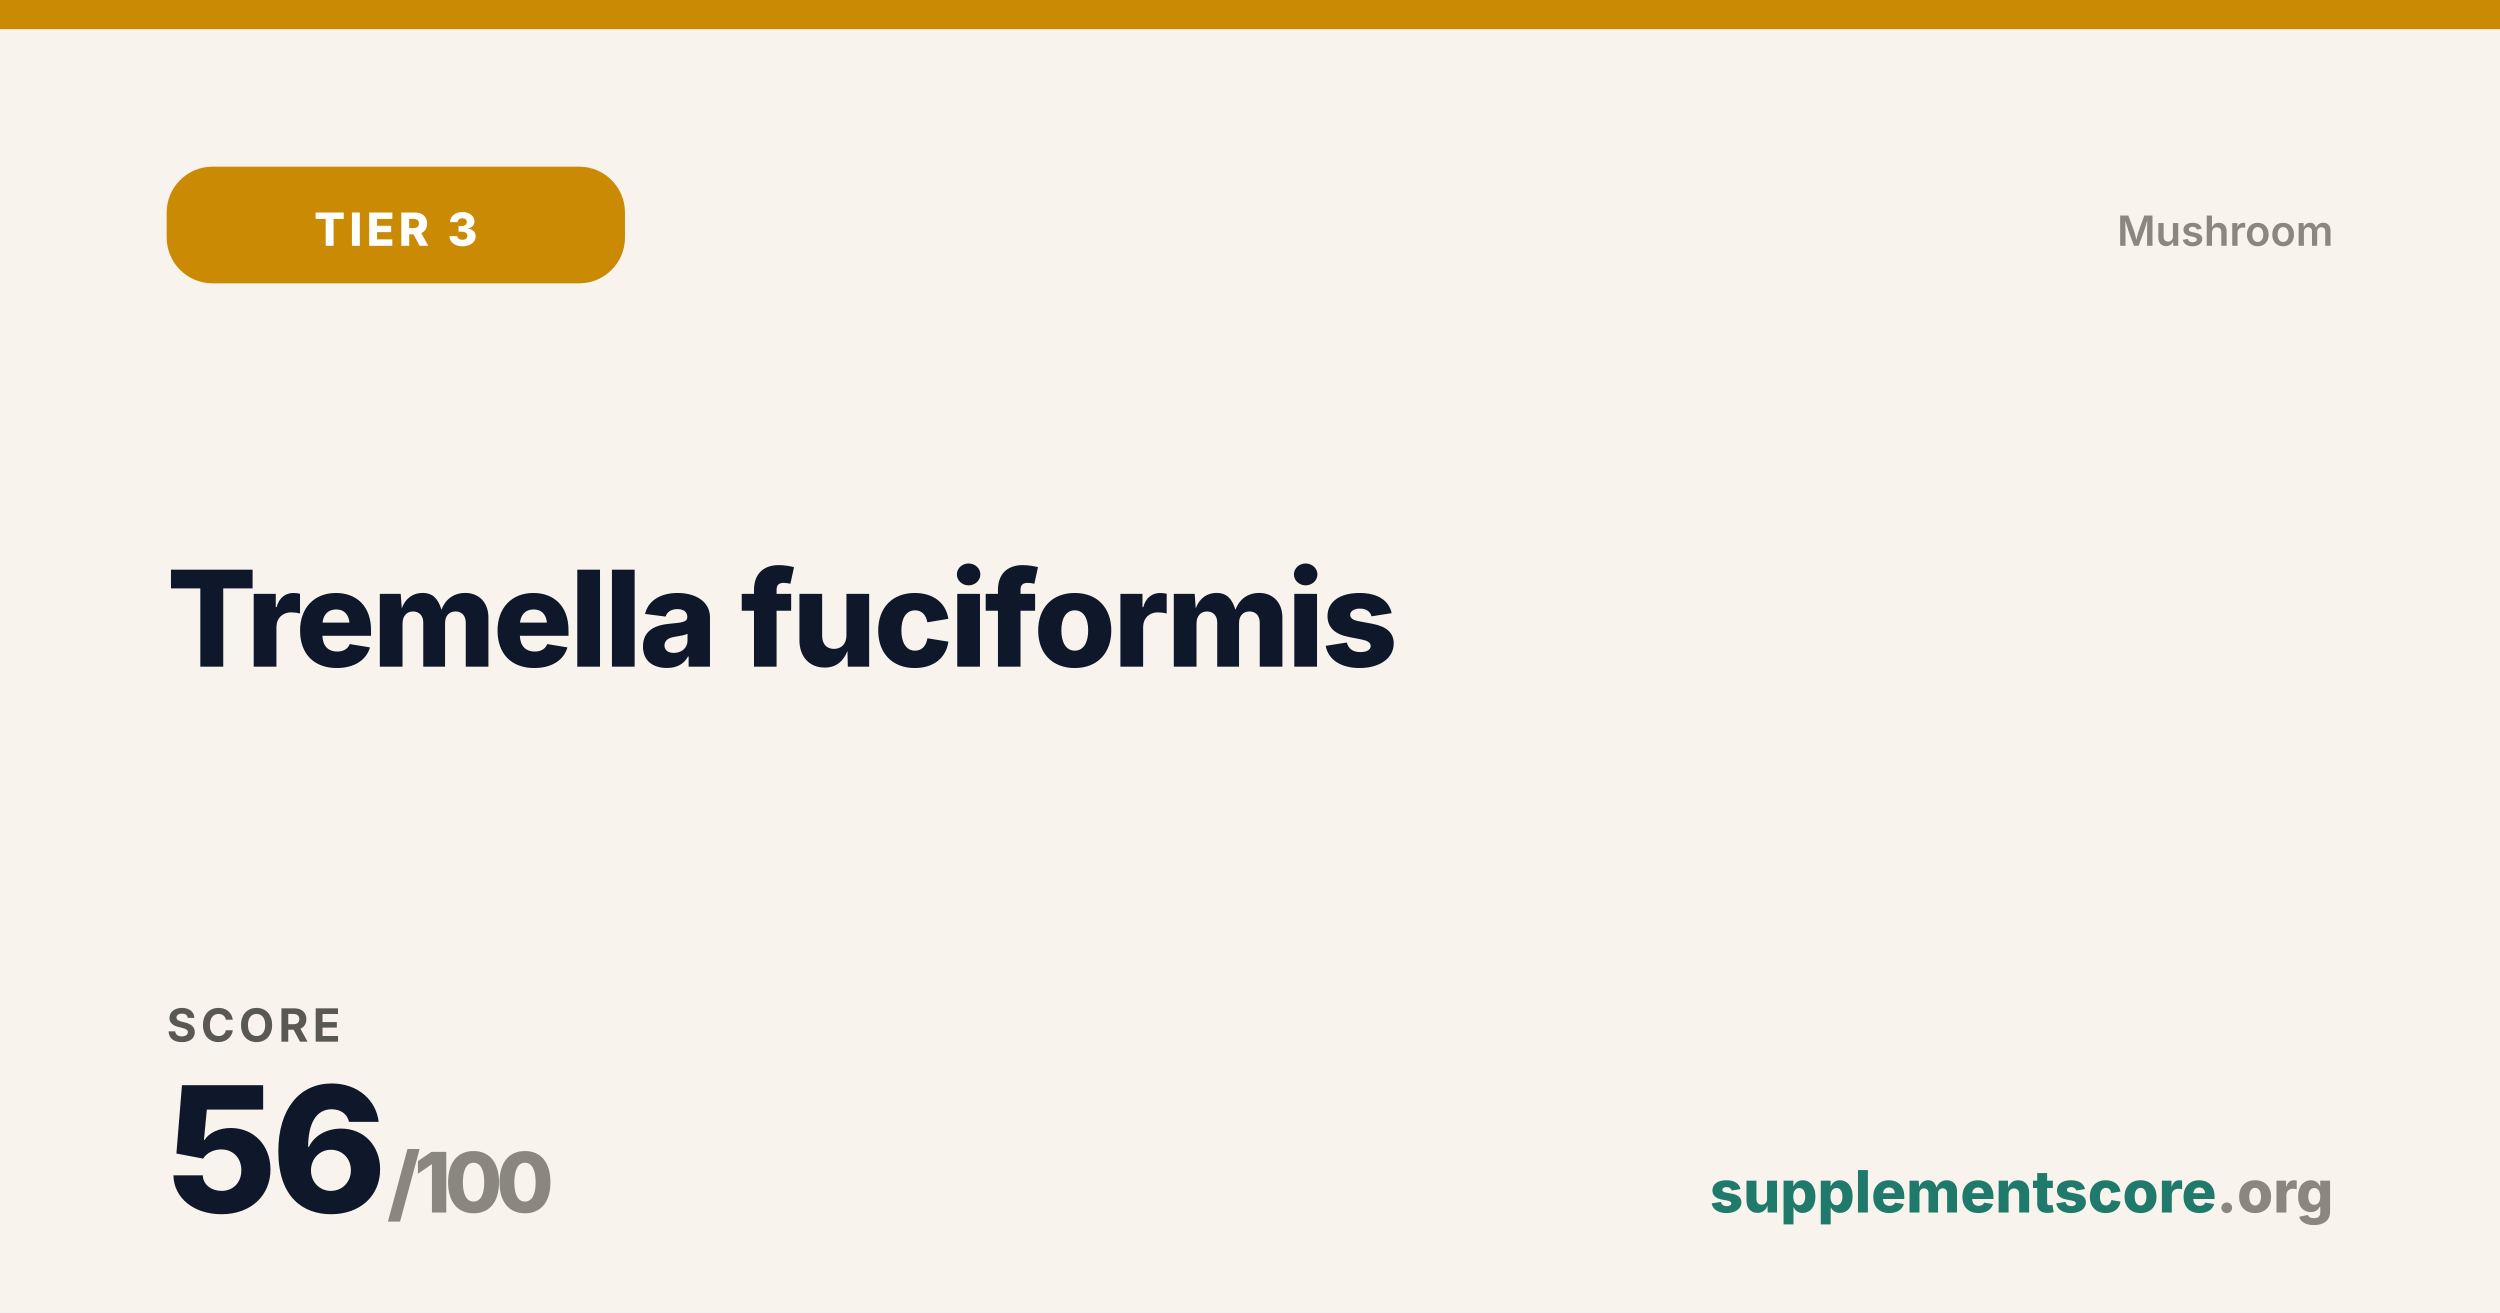
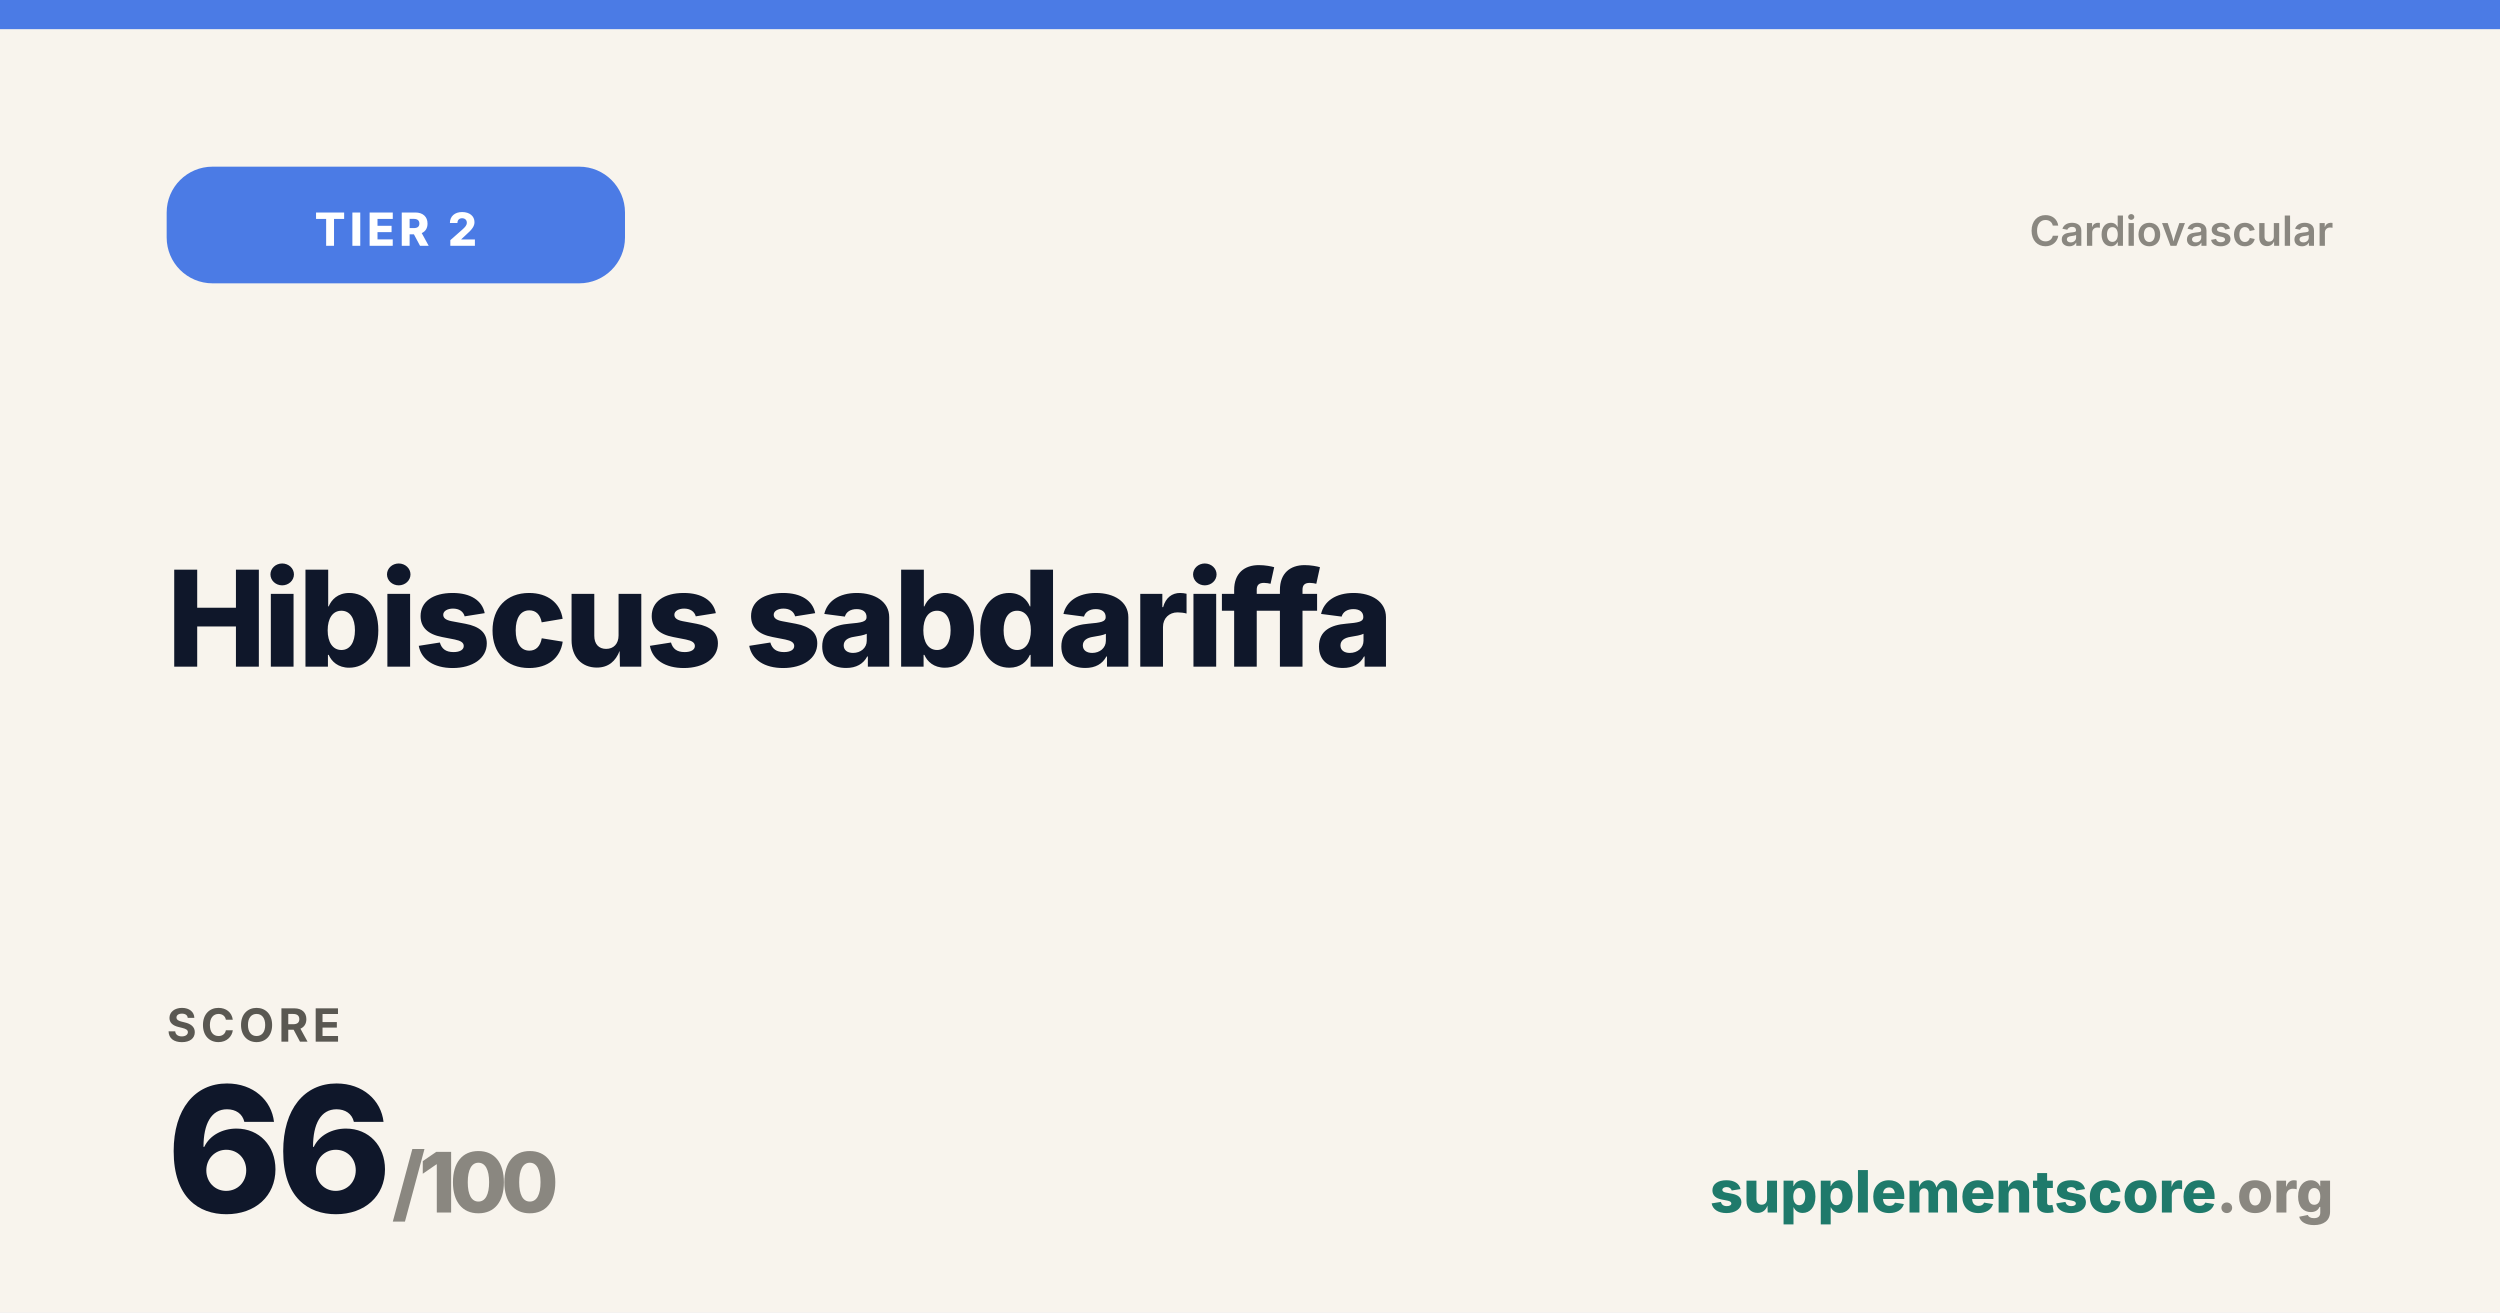
<svg xmlns="http://www.w3.org/2000/svg" width="1200" height="630" viewBox="0 0 1200 630">
  <rect width="1200" height="630" fill="#F8F4ED" />
-   <rect x="0" y="0" width="1200" height="14" fill="#CA8A04" />
-   <rect x="80" y="80" rx="22" ry="22" width="220" height="56" fill="#CA8A04" />
-   <text x="190" y="118" font-family="-apple-system, BlinkMacSystemFont, sans-serif" font-size="22" font-weight="800" fill="#FFFFFF" text-anchor="middle" letter-spacing="2">TIER 3</text>
-   <text x="80" y="320" font-family="-apple-system, BlinkMacSystemFont, sans-serif" font-size="64" font-weight="800" fill="#0F172A" letter-spacing="-1.5">Tremella fuciformis</text>
+   <rect x="0" y="0" width="1200" height="14" fill="#4B7BE5" />
+   <rect x="80" y="80" rx="22" ry="22" width="220" height="56" fill="#4B7BE5" />
+   <text x="190" y="118" font-family="-apple-system, BlinkMacSystemFont, sans-serif" font-size="22" font-weight="800" fill="#FFFFFF" text-anchor="middle" letter-spacing="2">TIER 2</text>
+   <text x="80" y="320" font-family="-apple-system, BlinkMacSystemFont, sans-serif" font-size="64" font-weight="800" fill="#0F172A" letter-spacing="-1.5">Hibiscus sabdariffa</text>
  <text x="80" y="500" font-family="-apple-system, BlinkMacSystemFont, sans-serif" font-size="22" font-weight="700" fill="#5A5852" letter-spacing="2">SCORE</text>
-   <text x="80" y="582" font-family="-apple-system, BlinkMacSystemFont, sans-serif" font-size="84" font-weight="800" fill="#0F172A" letter-spacing="-3">56<tspan font-size="40" fill="#8A8780"> /100</tspan>
+   <text x="80" y="582" font-family="-apple-system, BlinkMacSystemFont, sans-serif" font-size="84" font-weight="800" fill="#0F172A" letter-spacing="-3">66<tspan font-size="40" fill="#8A8780"> /100</tspan>
  </text>
-   <text x="1120" y="118" font-family="-apple-system, BlinkMacSystemFont, sans-serif" font-size="20" font-weight="600" fill="#8A8780" text-anchor="end">Mushroom</text>
+   <text x="1120" y="118" font-family="-apple-system, BlinkMacSystemFont, sans-serif" font-size="20" font-weight="600" fill="#8A8780" text-anchor="end">Cardiovascular</text>
  <text x="1120" y="582" font-family="-apple-system, BlinkMacSystemFont, sans-serif" font-size="28" font-weight="800" fill="#1F7A6B" text-anchor="end">supplementscore<tspan fill="#8A8780">.org</tspan>
  </text>
</svg>
